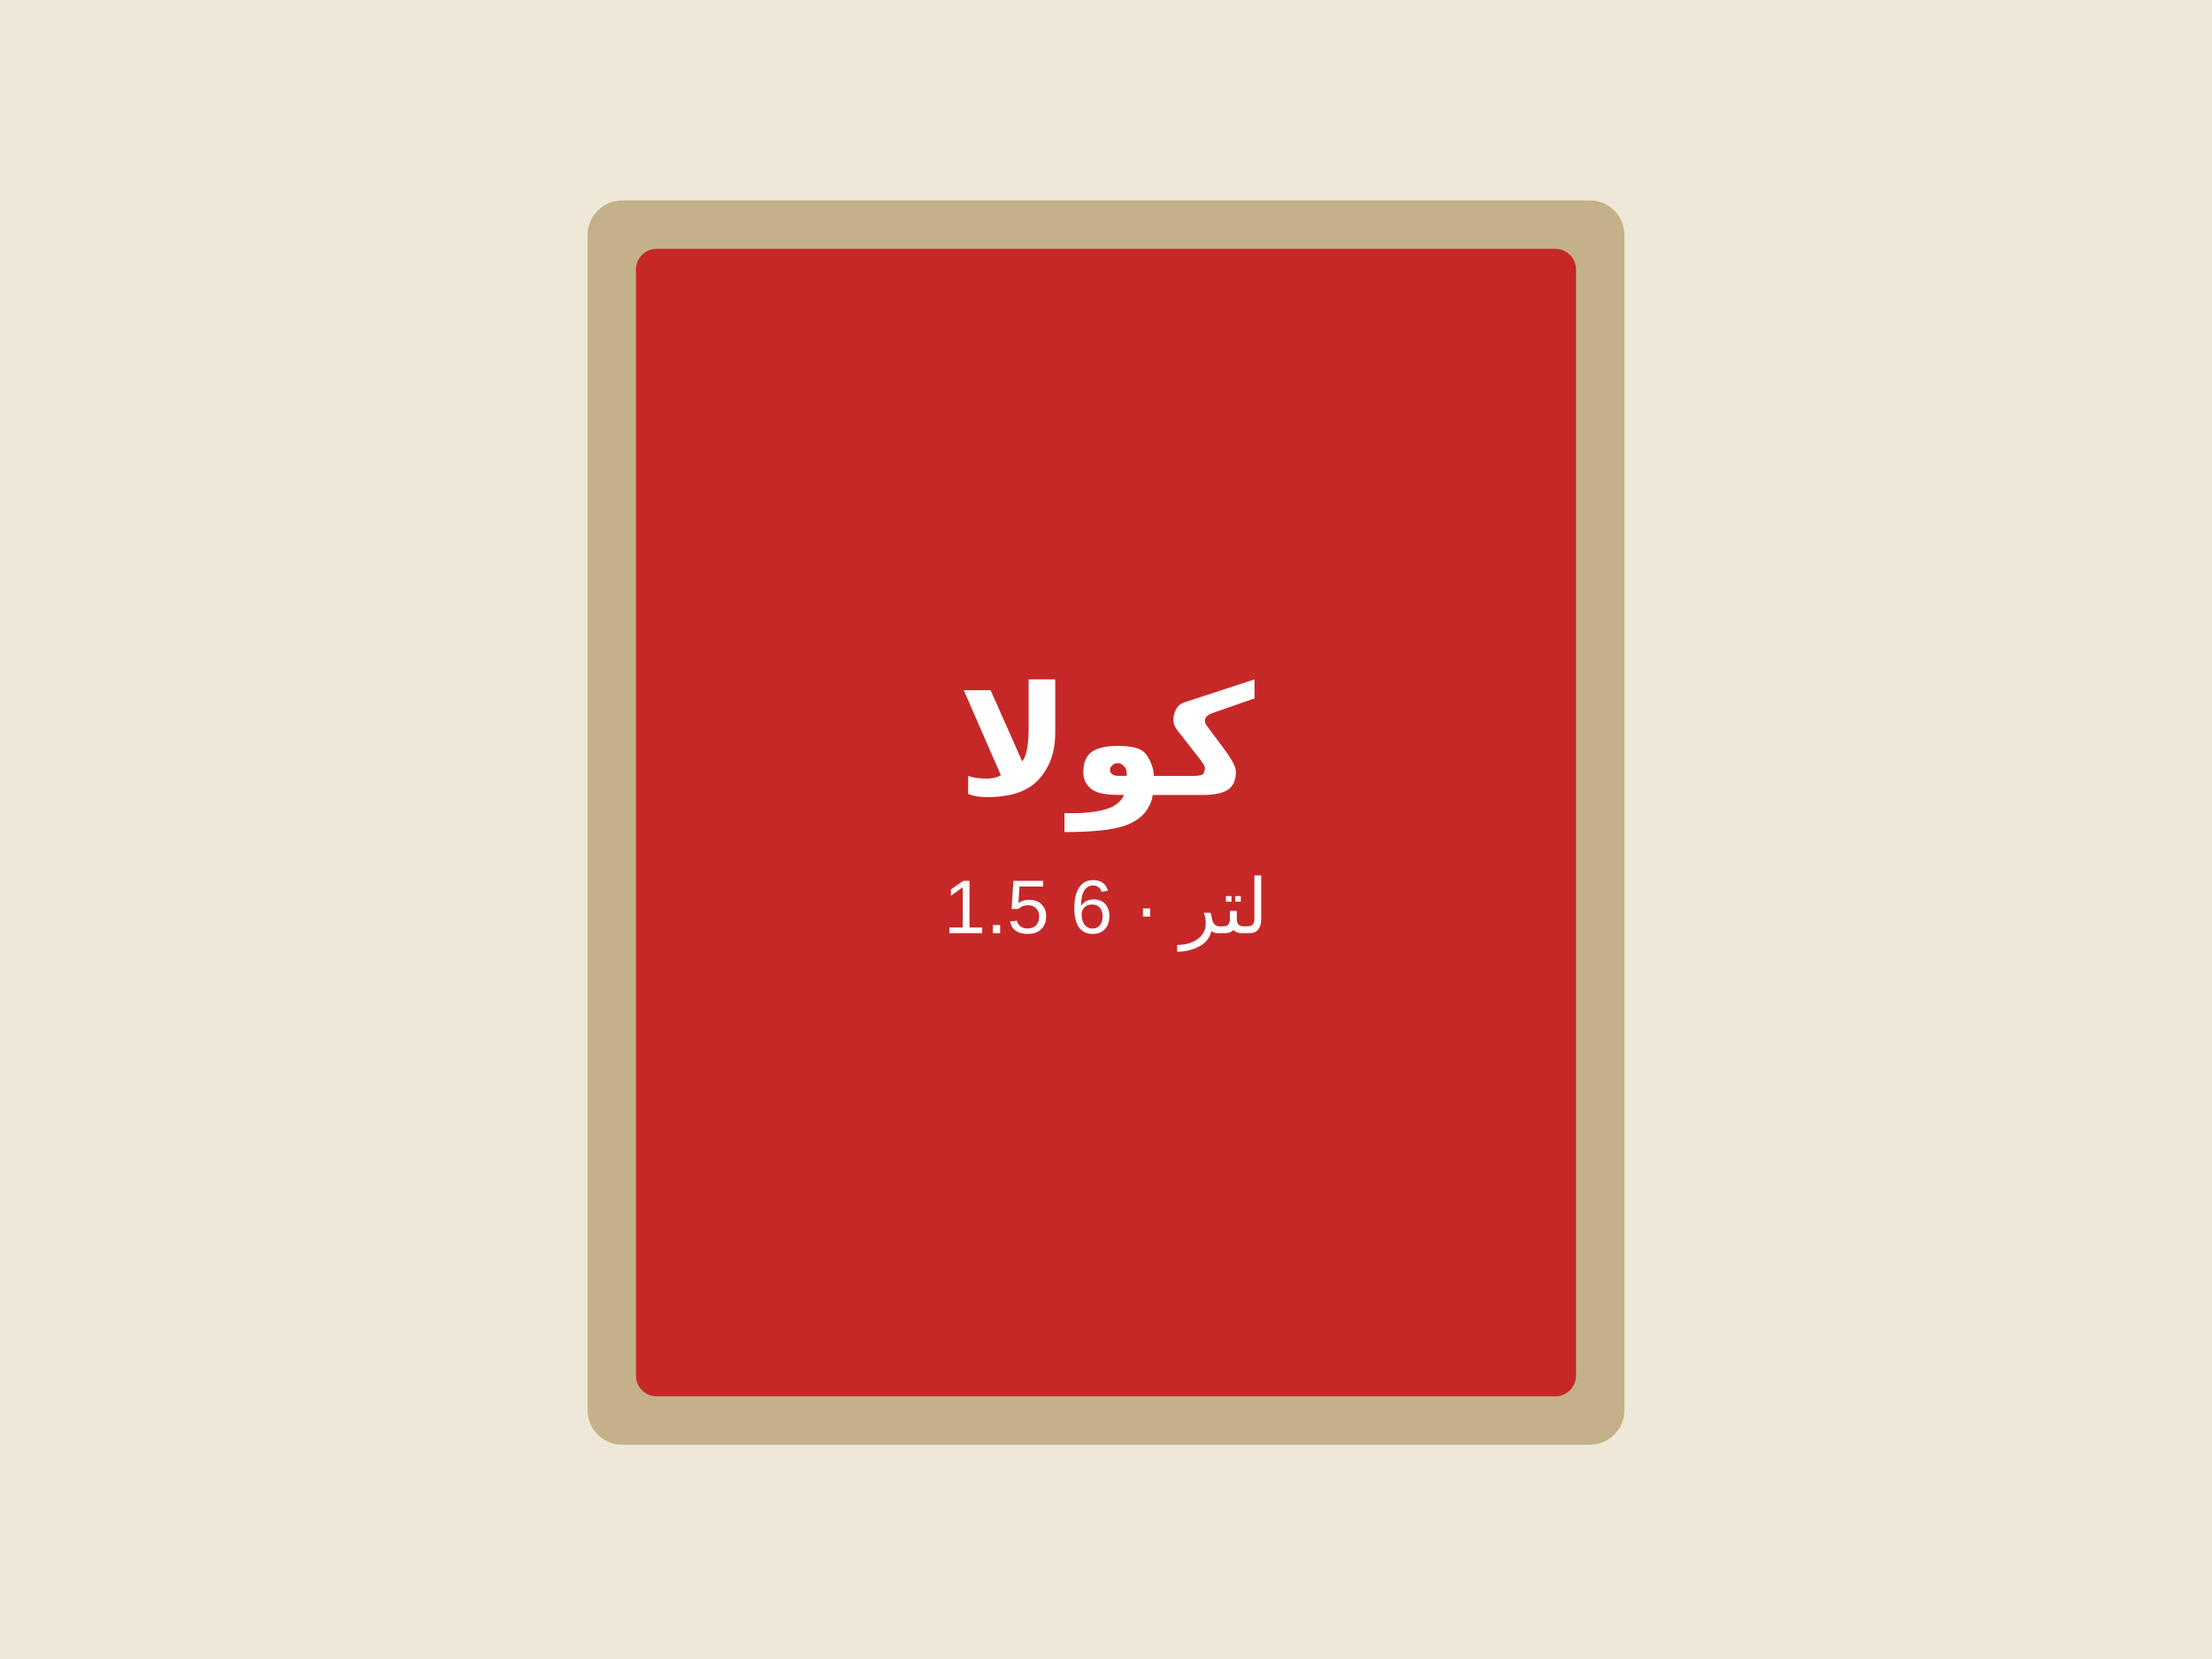
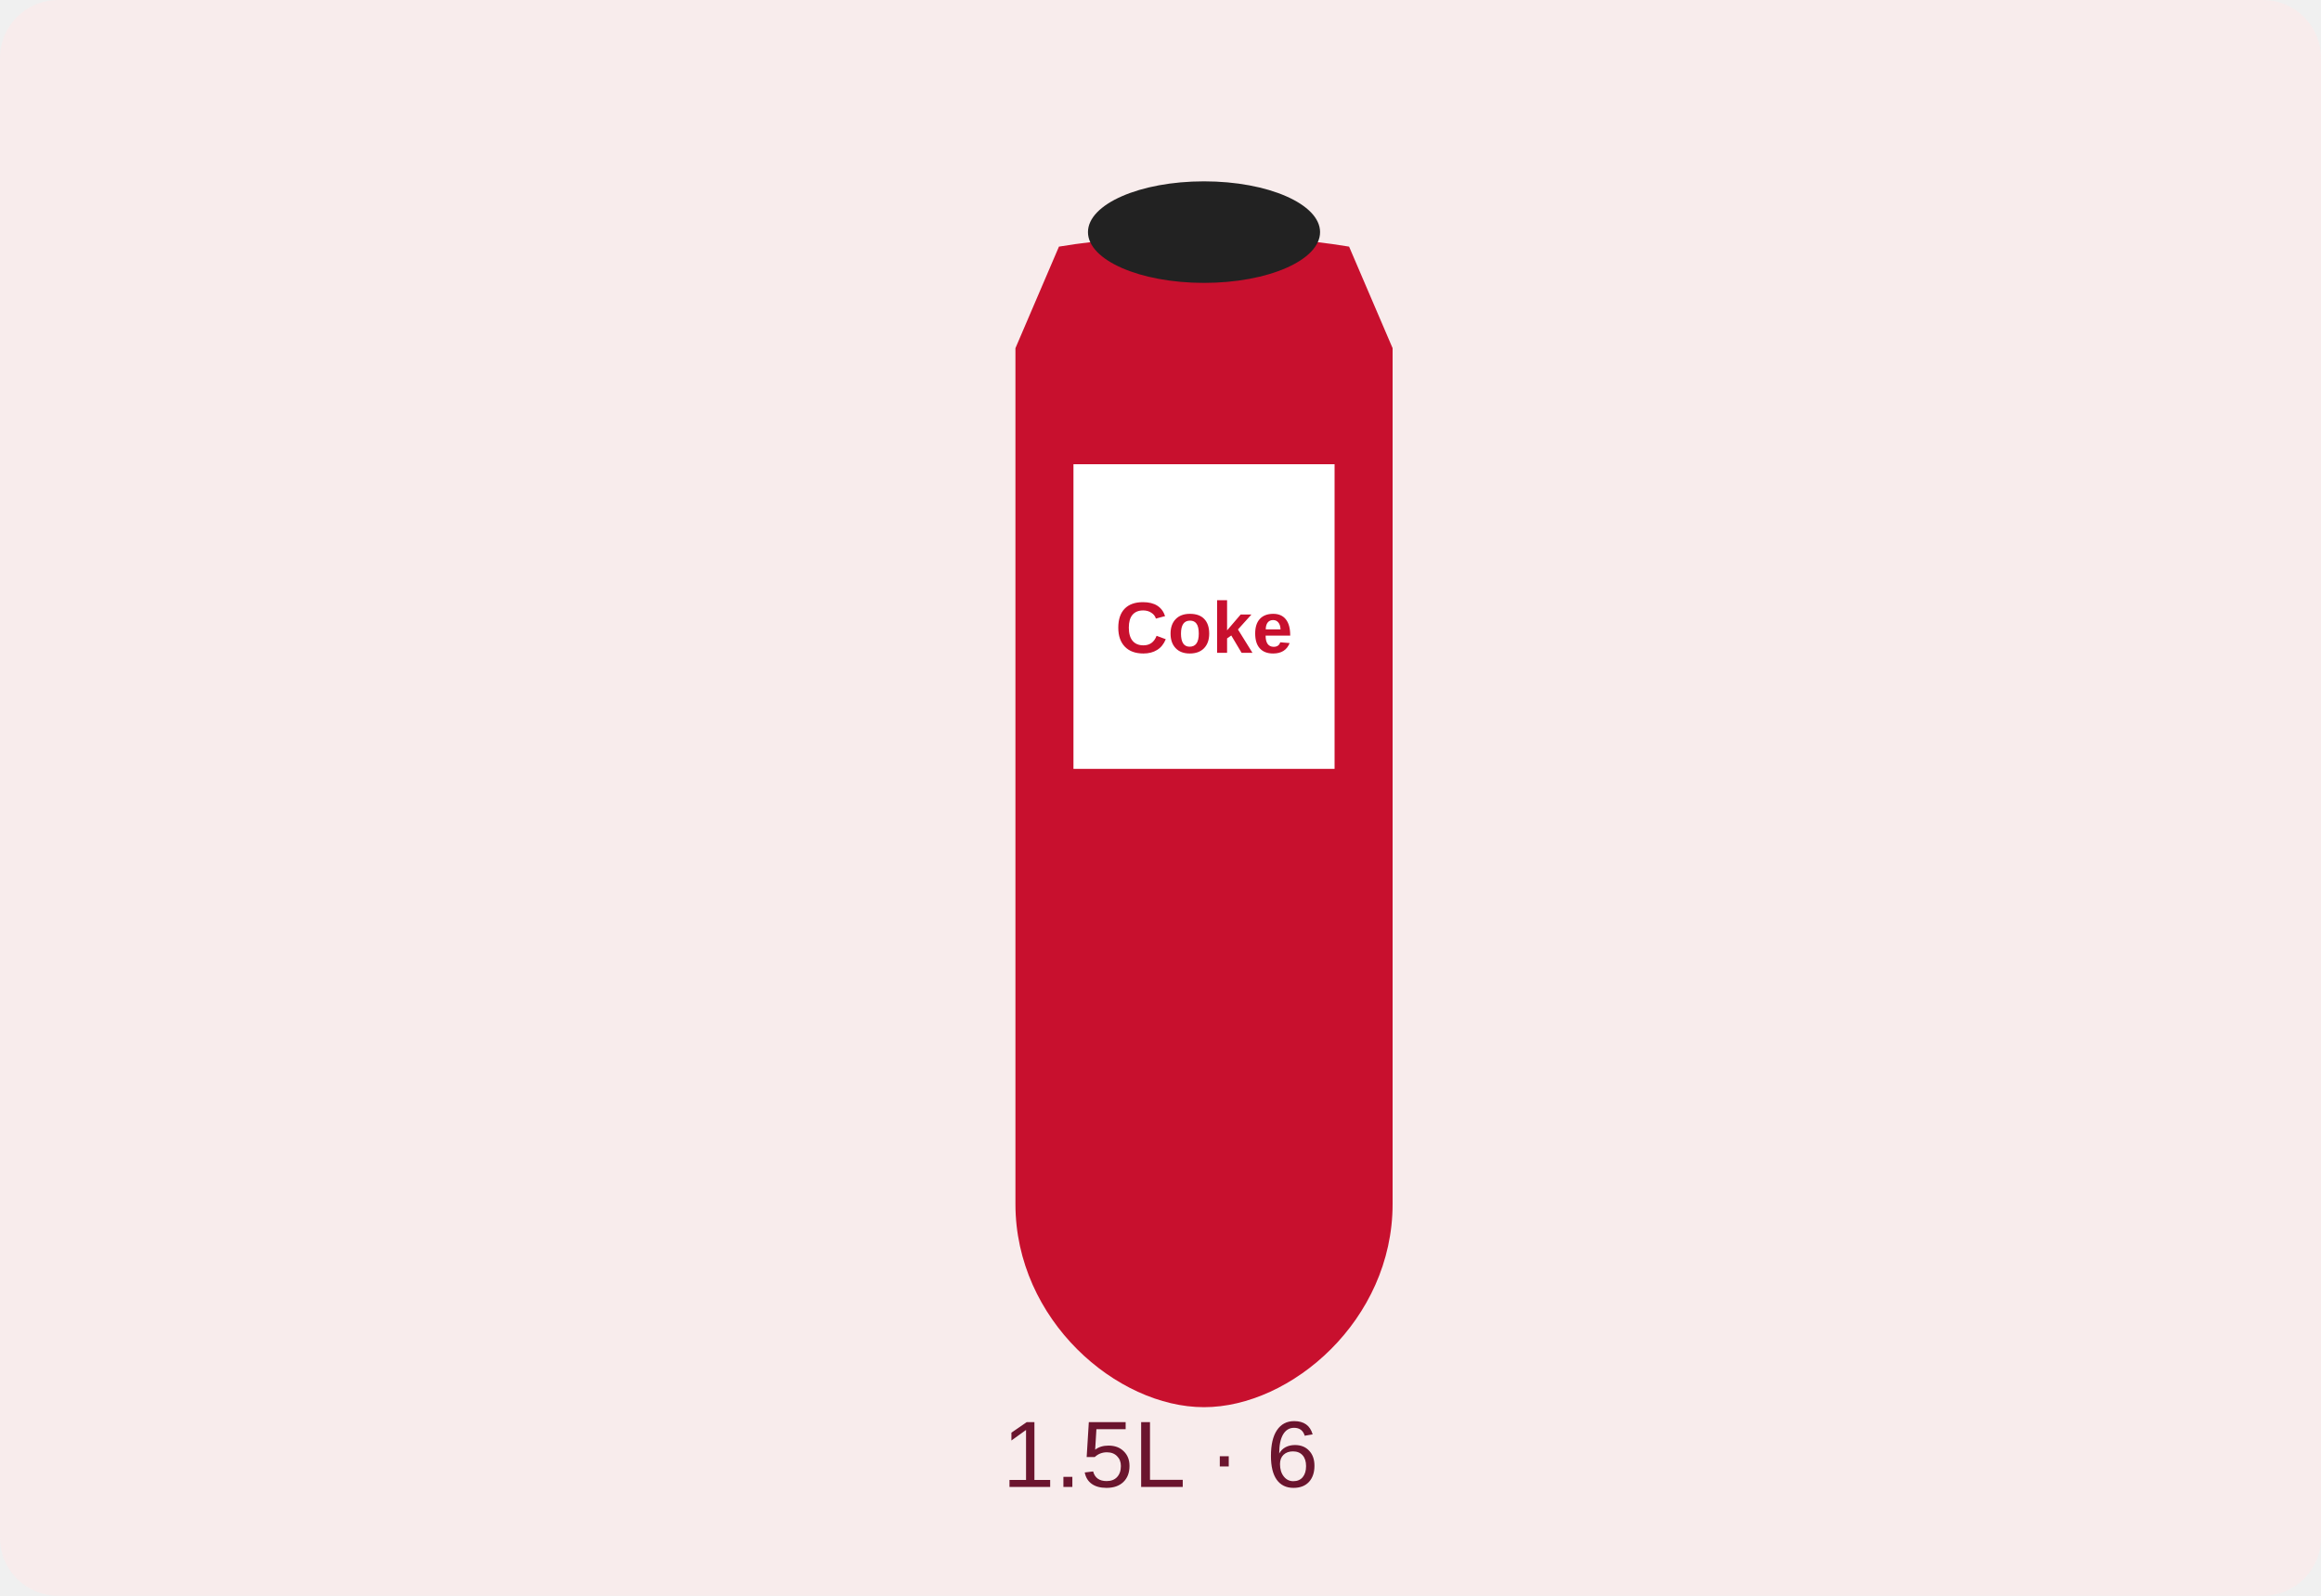
- <svg xmlns="http://www.w3.org/2000/svg" viewBox="0 0 640 480">
-   <rect width="640" height="480" fill="#efe8d8" />
-   <rect x="170" y="58" width="300" height="360" rx="10" fill="#c4b089" />
-   <rect x="184" y="72" width="272" height="332" rx="6" fill="#c62828" />
-   <text x="320" y="230" text-anchor="middle" font-family="Tahoma,Arial" font-size="44" font-weight="700" fill="#fff">كولا</text>
-   <text x="320" y="270" text-anchor="middle" font-family="Tahoma,Arial" font-size="22" fill="#fff">1.5 لتر · 6</text>
+ <svg xmlns="http://www.w3.org/2000/svg" viewBox="0 0 320 220">
+   <rect width="320" height="220" rx="8" fill="#f8ecec" />
+   <g transform="translate(118,16)">
+     <path d="M28 18c12-2 28-2 40 0l6 14v118c0 16-14 28-26 28s-26-12-26-28V32z" fill="#c8102e" />
+     <rect x="30" y="48" width="36" height="42" fill="#fff" />
+     <text x="48" y="74" text-anchor="middle" font-size="10" font-family="Arial" font-weight="700" fill="#c8102e">Coke</text>
+     <ellipse cx="48" cy="16" rx="16" ry="7" fill="#222" />
+   </g>
+   <text x="160" y="205" text-anchor="middle" font-size="13" font-family="Arial" fill="#6B152E">1.5L · 6</text>
</svg>
